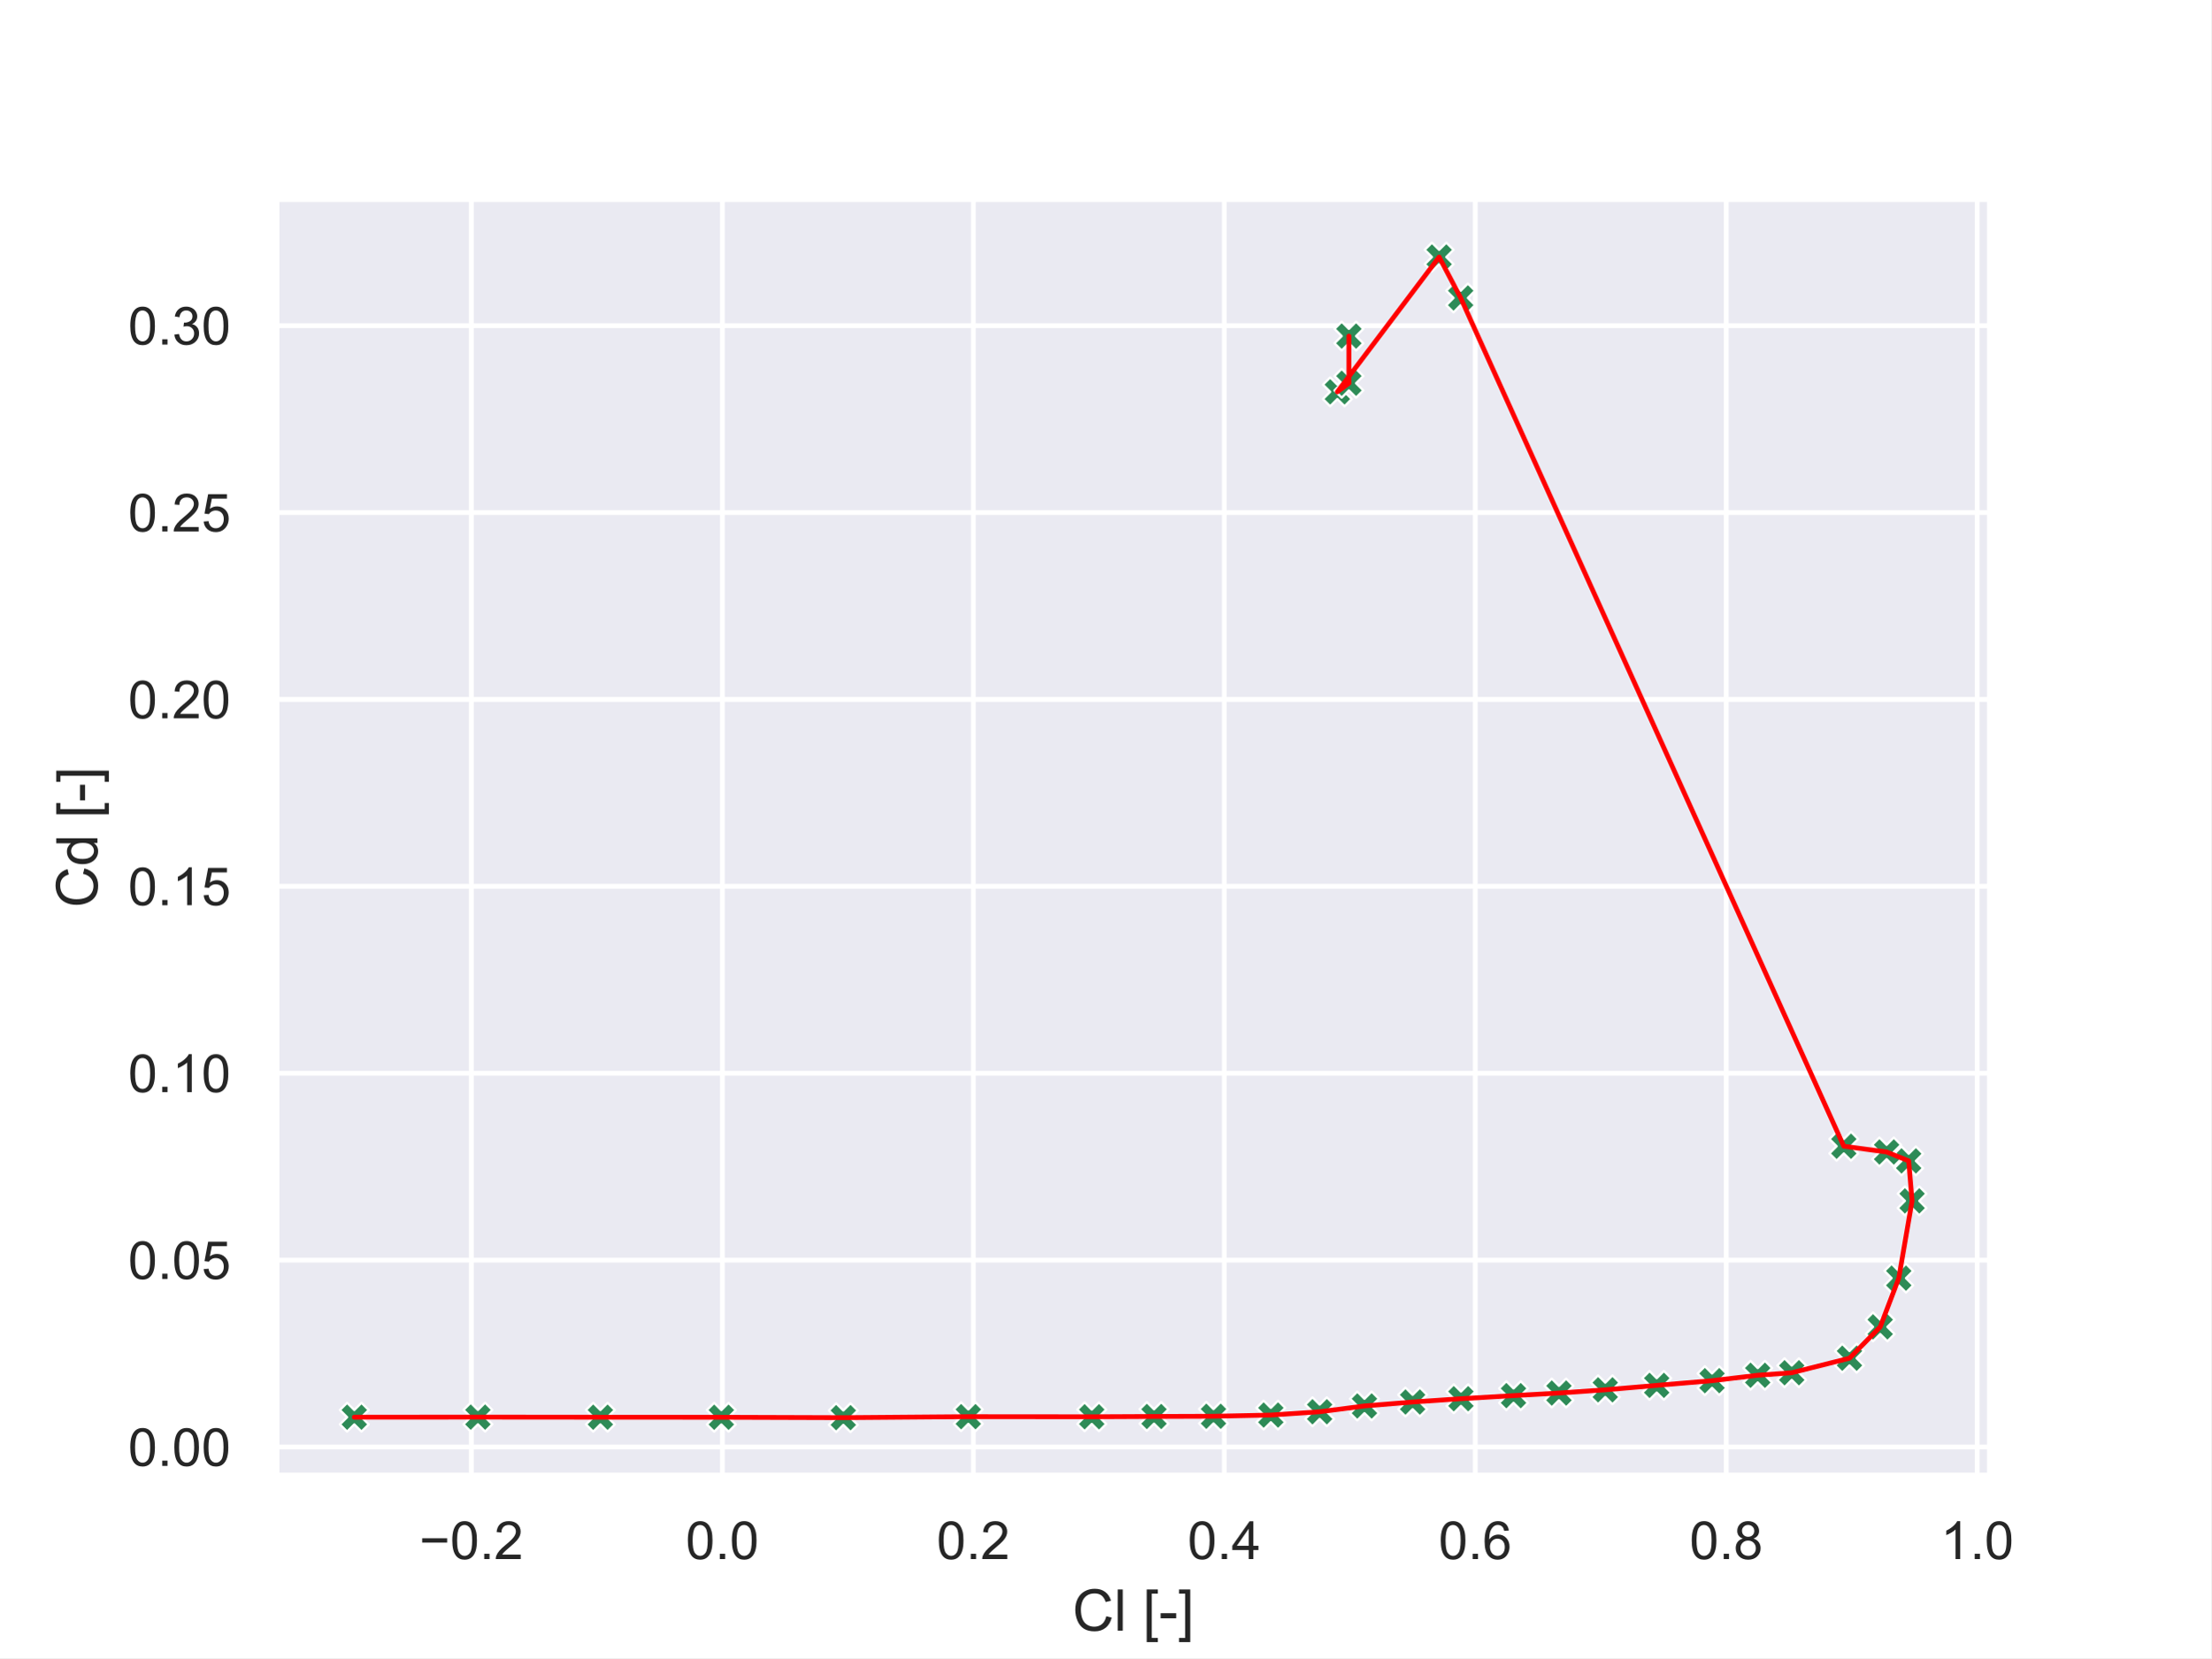
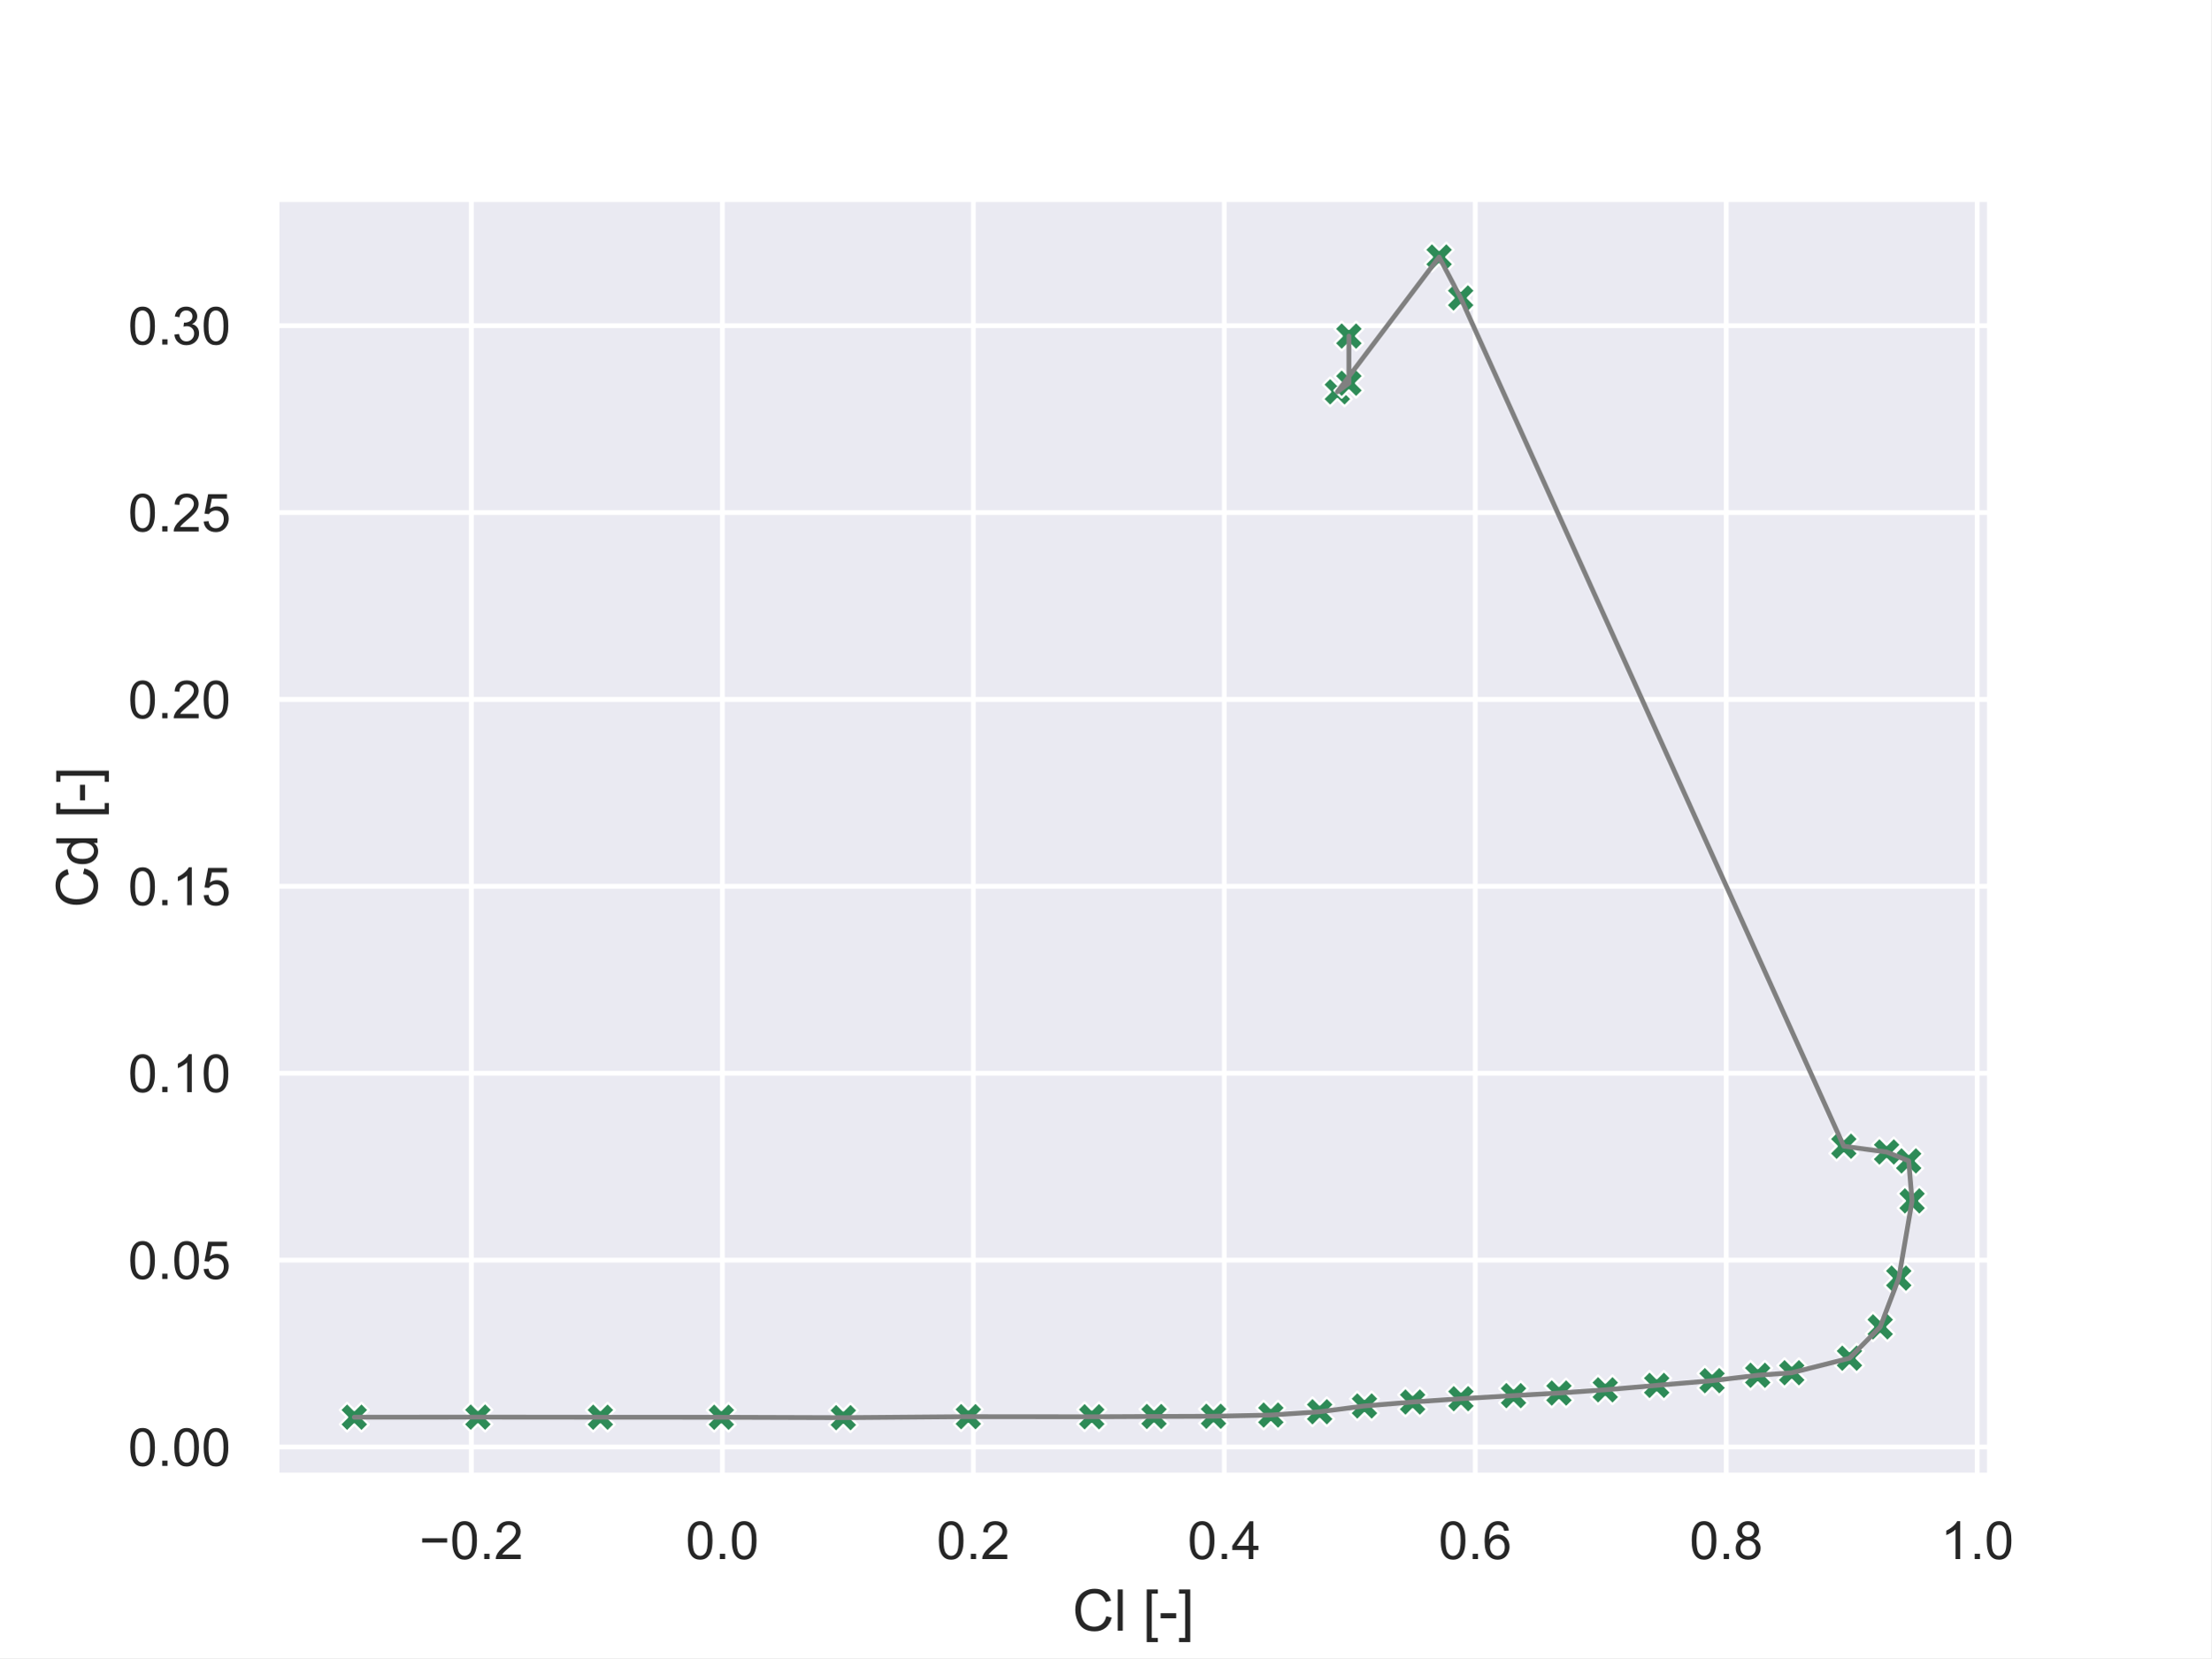
<svg xmlns="http://www.w3.org/2000/svg" xmlns:xlink="http://www.w3.org/1999/xlink" width="460.8pt" height="345.6pt" viewBox="0 0 460.8 345.6" version="1.1">
  <defs>
    <style type="text/css">*{stroke-linejoin: round; stroke-linecap: butt}</style>
  </defs>
  <g id="figure_1">
    <g id="patch_1">
      <path d="M 0 345.6  L 460.8 345.6  L 460.8 0  L 0 0  z " style="fill: #ffffff" />
    </g>
    <g id="axes_1">
      <g id="patch_2">
        <path d="M 57.6 307.584  L 414.72 307.584  L 414.72 41.472  L 57.6 41.472  z " style="fill: #eaeaf2" />
      </g>
      <g id="matplotlib.axis_1">
        <g id="xtick_1">
          <g id="line2d_1">
-             <path d="M 98.233 307.584  L 98.233 41.472  " clip-path="url(#p7cb78d7aa2)" style="fill: none; stroke: #ffffff; stroke-linecap: round" />
+             <path d="M 98.233 307.584  L 98.233 41.472  " clip-path="url(#pc1f021a792)" style="fill: none; stroke: #ffffff; stroke-linecap: round" />
          </g>
          <g id="text_1">
            <g style="fill: #262626" transform="translate(87.37547 324.9576) scale(0.11 -0.11)">
              <defs>
                <path id="ArialMT-2212" d="M 3381 1997  L 356 1997  L 356 2522  L 3381 2522  L 3381 1997  z " transform="scale(0.015625)" />
                <path id="ArialMT-30" d="M 266 2259  Q 266 3072 433 3567  Q 600 4063 929 4331  Q 1259 4600 1759 4600  Q 2128 4600 2406 4451  Q 2684 4303 2865 4023  Q 3047 3744 3150 3342  Q 3253 2941 3253 2259  Q 3253 1453 3087 958  Q 2922 463 2592 192  Q 2263 -78 1759 -78  Q 1097 -78 719 397  Q 266 969 266 2259  z M 844 2259  Q 844 1131 1108 757  Q 1372 384 1759 384  Q 2147 384 2411 759  Q 2675 1134 2675 2259  Q 2675 3391 2411 3762  Q 2147 4134 1753 4134  Q 1366 4134 1134 3806  Q 844 3388 844 2259  z " transform="scale(0.015625)" />
                <path id="ArialMT-2e" d="M 581 0  L 581 641  L 1222 641  L 1222 0  L 581 0  z " transform="scale(0.015625)" />
                <path id="ArialMT-32" d="M 3222 541  L 3222 0  L 194 0  Q 188 203 259 391  Q 375 700 629 1000  Q 884 1300 1366 1694  Q 2113 2306 2375 2664  Q 2638 3022 2638 3341  Q 2638 3675 2398 3904  Q 2159 4134 1775 4134  Q 1369 4134 1125 3890  Q 881 3647 878 3216  L 300 3275  Q 359 3922 746 4261  Q 1134 4600 1788 4600  Q 2447 4600 2831 4234  Q 3216 3869 3216 3328  Q 3216 3053 3103 2787  Q 2991 2522 2730 2228  Q 2469 1934 1863 1422  Q 1356 997 1212 845  Q 1069 694 975 541  L 3222 541  z " transform="scale(0.015625)" />
              </defs>
              <use xlink:href="#ArialMT-2212" />
              <use xlink:href="#ArialMT-30" x="58.398" />
              <use xlink:href="#ArialMT-2e" x="114.014" />
              <use xlink:href="#ArialMT-32" x="141.797" />
            </g>
          </g>
        </g>
        <g id="xtick_2">
          <g id="line2d_2">
-             <path d="M 150.537 307.584  L 150.537 41.472  " clip-path="url(#p7cb78d7aa2)" style="fill: none; stroke: #ffffff; stroke-linecap: round" />
+             <path d="M 150.537 307.584  L 150.537 41.472  " clip-path="url(#pc1f021a792)" style="fill: none; stroke: #ffffff; stroke-linecap: round" />
          </g>
          <g id="text_2">
            <g style="fill: #262626" transform="translate(142.8924 324.9576) scale(0.11 -0.11)">
              <use xlink:href="#ArialMT-30" />
              <use xlink:href="#ArialMT-2e" x="55.615" />
              <use xlink:href="#ArialMT-30" x="83.398" />
            </g>
          </g>
        </g>
        <g id="xtick_3">
          <g id="line2d_3">
-             <path d="M 202.842 307.584  L 202.842 41.472  " clip-path="url(#p7cb78d7aa2)" style="fill: none; stroke: #ffffff; stroke-linecap: round" />
+             <path d="M 202.842 307.584  L 202.842 41.472  " clip-path="url(#pc1f021a792)" style="fill: none; stroke: #ffffff; stroke-linecap: round" />
          </g>
          <g id="text_3">
            <g style="fill: #262626" transform="translate(195.197 324.9576) scale(0.11 -0.11)">
              <use xlink:href="#ArialMT-30" />
              <use xlink:href="#ArialMT-2e" x="55.615" />
              <use xlink:href="#ArialMT-32" x="83.398" />
            </g>
          </g>
        </g>
        <g id="xtick_4">
          <g id="line2d_4">
-             <path d="M 255.147 307.584  L 255.147 41.472  " clip-path="url(#p7cb78d7aa2)" style="fill: none; stroke: #ffffff; stroke-linecap: round" />
+             <path d="M 255.147 307.584  L 255.147 41.472  " clip-path="url(#pc1f021a792)" style="fill: none; stroke: #ffffff; stroke-linecap: round" />
          </g>
          <g id="text_4">
            <g style="fill: #262626" transform="translate(247.5016 324.9576) scale(0.11 -0.11)">
              <defs>
                <path id="ArialMT-34" d="M 2069 0  L 2069 1097  L 81 1097  L 81 1613  L 2172 4581  L 2631 4581  L 2631 1613  L 3250 1613  L 3250 1097  L 2631 1097  L 2631 0  L 2069 0  z M 2069 1613  L 2069 3678  L 634 1613  L 2069 1613  z " transform="scale(0.015625)" />
              </defs>
              <use xlink:href="#ArialMT-30" />
              <use xlink:href="#ArialMT-2e" x="55.615" />
              <use xlink:href="#ArialMT-34" x="83.398" />
            </g>
          </g>
        </g>
        <g id="xtick_5">
          <g id="line2d_5">
-             <path d="M 307.451 307.584  L 307.451 41.472  " clip-path="url(#p7cb78d7aa2)" style="fill: none; stroke: #ffffff; stroke-linecap: round" />
+             <path d="M 307.451 307.584  L 307.451 41.472  " clip-path="url(#pc1f021a792)" style="fill: none; stroke: #ffffff; stroke-linecap: round" />
          </g>
          <g id="text_5">
            <g style="fill: #262626" transform="translate(299.8061 324.9576) scale(0.11 -0.11)">
              <defs>
                <path id="ArialMT-36" d="M 3184 3459  L 2625 3416  Q 2550 3747 2413 3897  Q 2184 4138 1850 4138  Q 1581 4138 1378 3988  Q 1113 3794 959 3422  Q 806 3050 800 2363  Q 1003 2672 1297 2822  Q 1591 2972 1913 2972  Q 2475 2972 2870 2558  Q 3266 2144 3266 1488  Q 3266 1056 3080 686  Q 2894 316 2569 119  Q 2244 -78 1831 -78  Q 1128 -78 684 439  Q 241 956 241 2144  Q 241 3472 731 4075  Q 1159 4600 1884 4600  Q 2425 4600 2770 4297  Q 3116 3994 3184 3459  z M 888 1484  Q 888 1194 1011 928  Q 1134 663 1356 523  Q 1578 384 1822 384  Q 2178 384 2434 671  Q 2691 959 2691 1453  Q 2691 1928 2437 2201  Q 2184 2475 1800 2475  Q 1419 2475 1153 2201  Q 888 1928 888 1484  z " transform="scale(0.015625)" />
              </defs>
              <use xlink:href="#ArialMT-30" />
              <use xlink:href="#ArialMT-2e" x="55.615" />
              <use xlink:href="#ArialMT-36" x="83.398" />
            </g>
          </g>
        </g>
        <g id="xtick_6">
          <g id="line2d_6">
-             <path d="M 359.756 307.584  L 359.756 41.472  " clip-path="url(#p7cb78d7aa2)" style="fill: none; stroke: #ffffff; stroke-linecap: round" />
+             <path d="M 359.756 307.584  L 359.756 41.472  " clip-path="url(#pc1f021a792)" style="fill: none; stroke: #ffffff; stroke-linecap: round" />
          </g>
          <g id="text_6">
            <g style="fill: #262626" transform="translate(352.1107 324.9576) scale(0.11 -0.11)">
              <defs>
                <path id="ArialMT-38" d="M 1131 2484  Q 781 2613 612 2850  Q 444 3088 444 3419  Q 444 3919 803 4259  Q 1163 4600 1759 4600  Q 2359 4600 2725 4251  Q 3091 3903 3091 3403  Q 3091 3084 2923 2848  Q 2756 2613 2416 2484  Q 2838 2347 3058 2040  Q 3278 1734 3278 1309  Q 3278 722 2862 322  Q 2447 -78 1769 -78  Q 1091 -78 675 323  Q 259 725 259 1325  Q 259 1772 486 2073  Q 713 2375 1131 2484  z M 1019 3438  Q 1019 3113 1228 2906  Q 1438 2700 1772 2700  Q 2097 2700 2305 2904  Q 2513 3109 2513 3406  Q 2513 3716 2298 3927  Q 2084 4138 1766 4138  Q 1444 4138 1231 3931  Q 1019 3725 1019 3438  z M 838 1322  Q 838 1081 952 856  Q 1066 631 1291 507  Q 1516 384 1775 384  Q 2178 384 2440 643  Q 2703 903 2703 1303  Q 2703 1709 2433 1975  Q 2163 2241 1756 2241  Q 1359 2241 1098 1978  Q 838 1716 838 1322  z " transform="scale(0.015625)" />
              </defs>
              <use xlink:href="#ArialMT-30" />
              <use xlink:href="#ArialMT-2e" x="55.615" />
              <use xlink:href="#ArialMT-38" x="83.398" />
            </g>
          </g>
        </g>
        <g id="xtick_7">
          <g id="line2d_7">
-             <path d="M 412.06 307.584  L 412.06 41.472  " clip-path="url(#p7cb78d7aa2)" style="fill: none; stroke: #ffffff; stroke-linecap: round" />
+             <path d="M 412.06 307.584  L 412.06 41.472  " clip-path="url(#pc1f021a792)" style="fill: none; stroke: #ffffff; stroke-linecap: round" />
          </g>
          <g id="text_7">
            <g style="fill: #262626" transform="translate(404.4153 324.9576) scale(0.11 -0.11)">
              <defs>
                <path id="ArialMT-31" d="M 2384 0  L 1822 0  L 1822 3584  Q 1619 3391 1289 3197  Q 959 3003 697 2906  L 697 3450  Q 1169 3672 1522 3987  Q 1875 4303 2022 4600  L 2384 4600  L 2384 0  z " transform="scale(0.015625)" />
              </defs>
              <use xlink:href="#ArialMT-31" />
              <use xlink:href="#ArialMT-2e" x="55.615" />
              <use xlink:href="#ArialMT-30" x="83.398" />
            </g>
          </g>
        </g>
        <g id="text_8">
          <g style="fill: #262626" transform="translate(223.4953 339.8795) scale(0.12 -0.12)">
            <defs>
              <path id="ArialMT-43" d="M 3763 1606  L 4369 1453  Q 4178 706 3683 314  Q 3188 -78 2472 -78  Q 1731 -78 1267 223  Q 803 525 561 1097  Q 319 1669 319 2325  Q 319 3041 592 3573  Q 866 4106 1370 4382  Q 1875 4659 2481 4659  Q 3169 4659 3637 4309  Q 4106 3959 4291 3325  L 3694 3184  Q 3534 3684 3231 3912  Q 2928 4141 2469 4141  Q 1941 4141 1586 3887  Q 1231 3634 1087 3207  Q 944 2781 944 2328  Q 944 1744 1114 1308  Q 1284 872 1643 656  Q 2003 441 2422 441  Q 2931 441 3284 734  Q 3638 1028 3763 1606  z " transform="scale(0.015625)" />
              <path id="ArialMT-6c" d="M 409 0  L 409 4581  L 972 4581  L 972 0  L 409 0  z " transform="scale(0.015625)" />
              <path id="ArialMT-20" transform="scale(0.015625)" />
              <path id="ArialMT-5b" d="M 434 -1272  L 434 4581  L 1675 4581  L 1675 4116  L 997 4116  L 997 -806  L 1675 -806  L 1675 -1272  L 434 -1272  z " transform="scale(0.015625)" />
              <path id="ArialMT-2d" d="M 203 1375  L 203 1941  L 1931 1941  L 1931 1375  L 203 1375  z " transform="scale(0.015625)" />
              <path id="ArialMT-5d" d="M 1363 -1272  L 122 -1272  L 122 -806  L 800 -806  L 800 4116  L 122 4116  L 122 4581  L 1363 4581  L 1363 -1272  z " transform="scale(0.015625)" />
            </defs>
            <use xlink:href="#ArialMT-43" />
            <use xlink:href="#ArialMT-6c" x="72.217" />
            <use xlink:href="#ArialMT-20" x="94.434" />
            <use xlink:href="#ArialMT-5b" x="122.217" />
            <use xlink:href="#ArialMT-2d" x="150" />
            <use xlink:href="#ArialMT-5d" x="183.301" />
          </g>
        </g>
      </g>
      <g id="matplotlib.axis_2">
        <g id="ytick_1">
          <g id="line2d_8">
-             <path d="M 57.6 301.604  L 414.72 301.604  " clip-path="url(#p7cb78d7aa2)" style="fill: none; stroke: #ffffff; stroke-linecap: round" />
+             <path d="M 57.6 301.604  L 414.72 301.604  " clip-path="url(#pc1f021a792)" style="fill: none; stroke: #ffffff; stroke-linecap: round" />
          </g>
          <g id="text_9">
            <g style="fill: #262626" transform="translate(26.69297 305.5407) scale(0.11 -0.11)">
              <use xlink:href="#ArialMT-30" />
              <use xlink:href="#ArialMT-2e" x="55.615" />
              <use xlink:href="#ArialMT-30" x="83.398" />
              <use xlink:href="#ArialMT-30" x="139.014" />
            </g>
          </g>
        </g>
        <g id="ytick_2">
          <g id="line2d_9">
-             <path d="M 57.6 262.649  L 414.72 262.649  " clip-path="url(#p7cb78d7aa2)" style="fill: none; stroke: #ffffff; stroke-linecap: round" />
+             <path d="M 57.6 262.649  L 414.72 262.649  " clip-path="url(#pc1f021a792)" style="fill: none; stroke: #ffffff; stroke-linecap: round" />
          </g>
          <g id="text_10">
            <g style="fill: #262626" transform="translate(26.69297 266.5858) scale(0.11 -0.11)">
              <defs>
                <path id="ArialMT-35" d="M 266 1200  L 856 1250  Q 922 819 1161 601  Q 1400 384 1738 384  Q 2144 384 2425 690  Q 2706 997 2706 1503  Q 2706 1984 2436 2262  Q 2166 2541 1728 2541  Q 1456 2541 1237 2417  Q 1019 2294 894 2097  L 366 2166  L 809 4519  L 3088 4519  L 3088 3981  L 1259 3981  L 1013 2750  Q 1425 3038 1878 3038  Q 2478 3038 2890 2622  Q 3303 2206 3303 1553  Q 3303 931 2941 478  Q 2500 -78 1738 -78  Q 1113 -78 717 272  Q 322 622 266 1200  z " transform="scale(0.015625)" />
              </defs>
              <use xlink:href="#ArialMT-30" />
              <use xlink:href="#ArialMT-2e" x="55.615" />
              <use xlink:href="#ArialMT-30" x="83.398" />
              <use xlink:href="#ArialMT-35" x="139.014" />
            </g>
          </g>
        </g>
        <g id="ytick_3">
          <g id="line2d_10">
-             <path d="M 57.6 223.694  L 414.72 223.694  " clip-path="url(#p7cb78d7aa2)" style="fill: none; stroke: #ffffff; stroke-linecap: round" />
+             <path d="M 57.6 223.694  L 414.72 223.694  " clip-path="url(#pc1f021a792)" style="fill: none; stroke: #ffffff; stroke-linecap: round" />
          </g>
          <g id="text_11">
            <g style="fill: #262626" transform="translate(26.69297 227.6309) scale(0.11 -0.11)">
              <use xlink:href="#ArialMT-30" />
              <use xlink:href="#ArialMT-2e" x="55.615" />
              <use xlink:href="#ArialMT-31" x="83.398" />
              <use xlink:href="#ArialMT-30" x="139.014" />
            </g>
          </g>
        </g>
        <g id="ytick_4">
          <g id="line2d_11">
-             <path d="M 57.6 184.739  L 414.72 184.739  " clip-path="url(#p7cb78d7aa2)" style="fill: none; stroke: #ffffff; stroke-linecap: round" />
+             <path d="M 57.6 184.739  L 414.72 184.739  " clip-path="url(#pc1f021a792)" style="fill: none; stroke: #ffffff; stroke-linecap: round" />
          </g>
          <g id="text_12">
            <g style="fill: #262626" transform="translate(26.69297 188.676) scale(0.11 -0.11)">
              <use xlink:href="#ArialMT-30" />
              <use xlink:href="#ArialMT-2e" x="55.615" />
              <use xlink:href="#ArialMT-31" x="83.398" />
              <use xlink:href="#ArialMT-35" x="139.014" />
            </g>
          </g>
        </g>
        <g id="ytick_5">
          <g id="line2d_12">
-             <path d="M 57.6 145.784  L 414.72 145.784  " clip-path="url(#p7cb78d7aa2)" style="fill: none; stroke: #ffffff; stroke-linecap: round" />
+             <path d="M 57.6 145.784  L 414.72 145.784  " clip-path="url(#pc1f021a792)" style="fill: none; stroke: #ffffff; stroke-linecap: round" />
          </g>
          <g id="text_13">
            <g style="fill: #262626" transform="translate(26.69297 149.7212) scale(0.11 -0.11)">
              <use xlink:href="#ArialMT-30" />
              <use xlink:href="#ArialMT-2e" x="55.615" />
              <use xlink:href="#ArialMT-32" x="83.398" />
              <use xlink:href="#ArialMT-30" x="139.014" />
            </g>
          </g>
        </g>
        <g id="ytick_6">
          <g id="line2d_13">
-             <path d="M 57.6 106.829  L 414.72 106.829  " clip-path="url(#p7cb78d7aa2)" style="fill: none; stroke: #ffffff; stroke-linecap: round" />
+             <path d="M 57.6 106.829  L 414.72 106.829  " clip-path="url(#pc1f021a792)" style="fill: none; stroke: #ffffff; stroke-linecap: round" />
          </g>
          <g id="text_14">
            <g style="fill: #262626" transform="translate(26.69297 110.7663) scale(0.11 -0.11)">
              <use xlink:href="#ArialMT-30" />
              <use xlink:href="#ArialMT-2e" x="55.615" />
              <use xlink:href="#ArialMT-32" x="83.398" />
              <use xlink:href="#ArialMT-35" x="139.014" />
            </g>
          </g>
        </g>
        <g id="ytick_7">
          <g id="line2d_14">
-             <path d="M 57.6 67.875  L 414.72 67.875  " clip-path="url(#p7cb78d7aa2)" style="fill: none; stroke: #ffffff; stroke-linecap: round" />
+             <path d="M 57.6 67.875  L 414.72 67.875  " clip-path="url(#pc1f021a792)" style="fill: none; stroke: #ffffff; stroke-linecap: round" />
          </g>
          <g id="text_15">
            <g style="fill: #262626" transform="translate(26.69297 71.81137) scale(0.11 -0.11)">
              <defs>
                <path id="ArialMT-33" d="M 269 1209  L 831 1284  Q 928 806 1161 595  Q 1394 384 1728 384  Q 2125 384 2398 659  Q 2672 934 2672 1341  Q 2672 1728 2419 1979  Q 2166 2231 1775 2231  Q 1616 2231 1378 2169  L 1441 2663  Q 1497 2656 1531 2656  Q 1891 2656 2178 2843  Q 2466 3031 2466 3422  Q 2466 3731 2256 3934  Q 2047 4138 1716 4138  Q 1388 4138 1169 3931  Q 950 3725 888 3313  L 325 3413  Q 428 3978 793 4289  Q 1159 4600 1703 4600  Q 2078 4600 2393 4439  Q 2709 4278 2876 4000  Q 3044 3722 3044 3409  Q 3044 3113 2884 2869  Q 2725 2625 2413 2481  Q 2819 2388 3044 2092  Q 3269 1797 3269 1353  Q 3269 753 2831 336  Q 2394 -81 1725 -81  Q 1122 -81 723 278  Q 325 638 269 1209  z " transform="scale(0.015625)" />
              </defs>
              <use xlink:href="#ArialMT-30" />
              <use xlink:href="#ArialMT-2e" x="55.615" />
              <use xlink:href="#ArialMT-33" x="83.398" />
              <use xlink:href="#ArialMT-30" x="139.014" />
            </g>
          </g>
        </g>
        <g id="text_16">
          <g style="fill: #262626" transform="translate(20.30797 189.1961) rotate(-90) scale(0.12 -0.12)">
            <defs>
              <path id="ArialMT-64" d="M 2575 0  L 2575 419  Q 2259 -75 1647 -75  Q 1250 -75 917 144  Q 584 363 401 755  Q 219 1147 219 1656  Q 219 2153 384 2558  Q 550 2963 881 3178  Q 1213 3394 1622 3394  Q 1922 3394 2156 3267  Q 2391 3141 2538 2938  L 2538 4581  L 3097 4581  L 3097 0  L 2575 0  z M 797 1656  Q 797 1019 1065 703  Q 1334 388 1700 388  Q 2069 388 2326 689  Q 2584 991 2584 1609  Q 2584 2291 2321 2609  Q 2059 2928 1675 2928  Q 1300 2928 1048 2622  Q 797 2316 797 1656  z " transform="scale(0.015625)" />
            </defs>
            <use xlink:href="#ArialMT-43" />
            <use xlink:href="#ArialMT-64" x="72.217" />
            <use xlink:href="#ArialMT-20" x="127.832" />
            <use xlink:href="#ArialMT-5b" x="155.615" />
            <use xlink:href="#ArialMT-2d" x="183.398" />
            <use xlink:href="#ArialMT-5d" x="216.699" />
          </g>
        </g>
      </g>
      <g id="PathCollection_1">
        <defs>
-           <path id="m416175c3fe" d="M -1.5 3  L 0 1.5  L 1.5 3  L 3 1.5  L 1.5 0  L 3 -1.5  L 1.5 -3  L 0 -1.5  L -1.5 -3  L -3 -1.5  L -1.5 0  L -3 1.5  z " style="stroke: #ffffff; stroke-width: 0.48" />
+           <path id="m01b8427008" d="M -1.5 3  L 0 1.5  L 1.5 3  L 3 1.5  L 1.5 0  L 3 -1.5  L 1.5 -3  L 0 -1.5  L -1.5 -3  L -3 -1.5  L -1.5 0  L -3 1.5  z " style="stroke: #ffffff; stroke-width: 0.48" />
        </defs>
-         <g clip-path="url(#p7cb78d7aa2)">
-           <use xlink:href="#m416175c3fe" x="73.833" y="295.39" style="fill: #2e8b57; stroke: #ffffff; stroke-width: 0.48" />
-           <use xlink:href="#m416175c3fe" x="99.593" y="295.373" style="fill: #2e8b57; stroke: #ffffff; stroke-width: 0.48" />
-           <use xlink:href="#m416175c3fe" x="125.117" y="295.394" style="fill: #2e8b57; stroke: #ffffff; stroke-width: 0.48" />
-           <use xlink:href="#m416175c3fe" x="150.328" y="295.405" style="fill: #2e8b57; stroke: #ffffff; stroke-width: 0.48" />
-           <use xlink:href="#m416175c3fe" x="175.748" y="295.488" style="fill: #2e8b57; stroke: #ffffff; stroke-width: 0.48" />
-           <use xlink:href="#m416175c3fe" x="201.796" y="295.279" style="fill: #2e8b57; stroke: #ffffff; stroke-width: 0.48" />
-           <use xlink:href="#m416175c3fe" x="227.53" y="295.301" style="fill: #2e8b57; stroke: #ffffff; stroke-width: 0.48" />
-           <use xlink:href="#m416175c3fe" x="240.501" y="295.239" style="fill: #2e8b57; stroke: #ffffff; stroke-width: 0.48" />
-           <use xlink:href="#m416175c3fe" x="252.897" y="295.196" style="fill: #2e8b57; stroke: #ffffff; stroke-width: 0.48" />
-           <use xlink:href="#m416175c3fe" x="264.849" y="294.946" style="fill: #2e8b57; stroke: #ffffff; stroke-width: 0.48" />
-           <use xlink:href="#m416175c3fe" x="275.022" y="294.26" style="fill: #2e8b57; stroke: #ffffff; stroke-width: 0.48" />
-           <use xlink:href="#m416175c3fe" x="284.359" y="293.049" style="fill: #2e8b57; stroke: #ffffff; stroke-width: 0.48" />
-           <use xlink:href="#m416175c3fe" x="294.401" y="292.227" style="fill: #2e8b57; stroke: #ffffff; stroke-width: 0.48" />
-           <use xlink:href="#m416175c3fe" x="304.47" y="291.538" style="fill: #2e8b57; stroke: #ffffff; stroke-width: 0.48" />
-           <use xlink:href="#m416175c3fe" x="315.428" y="290.896" style="fill: #2e8b57; stroke: #ffffff; stroke-width: 0.48" />
-           <use xlink:href="#m416175c3fe" x="324.895" y="290.355" style="fill: #2e8b57; stroke: #ffffff; stroke-width: 0.48" />
-           <use xlink:href="#m416175c3fe" x="334.545" y="289.685" style="fill: #2e8b57; stroke: #ffffff; stroke-width: 0.48" />
-           <use xlink:href="#m416175c3fe" x="345.267" y="288.758" style="fill: #2e8b57; stroke: #ffffff; stroke-width: 0.48" />
-           <use xlink:href="#m416175c3fe" x="356.801" y="287.78" style="fill: #2e8b57; stroke: #ffffff; stroke-width: 0.48" />
-           <use xlink:href="#m416175c3fe" x="366.32" y="286.651" style="fill: #2e8b57; stroke: #ffffff; stroke-width: 0.48" />
-           <use xlink:href="#m416175c3fe" x="373.407" y="286.126" style="fill: #2e8b57; stroke: #ffffff; stroke-width: 0.48" />
-           <use xlink:href="#m416175c3fe" x="385.437" y="283.096" style="fill: #2e8b57; stroke: #ffffff; stroke-width: 0.48" />
-           <use xlink:href="#m416175c3fe" x="391.845" y="276.565" style="fill: #2e8b57; stroke: #ffffff; stroke-width: 0.48" />
-           <use xlink:href="#m416175c3fe" x="395.715" y="266.408" style="fill: #2e8b57; stroke: #ffffff; stroke-width: 0.48" />
-           <use xlink:href="#m416175c3fe" x="398.487" y="250.305" style="fill: #2e8b57; stroke: #ffffff; stroke-width: 0.48" />
-           <use xlink:href="#m416175c3fe" x="397.781" y="241.973" style="fill: #2e8b57; stroke: #ffffff; stroke-width: 0.48" />
-           <use xlink:href="#m416175c3fe" x="393.178" y="240.113" style="fill: #2e8b57; stroke: #ffffff; stroke-width: 0.48" />
-           <use xlink:href="#m416175c3fe" x="384.26" y="238.917" style="fill: #2e8b57; stroke: #ffffff; stroke-width: 0.48" />
-           <use xlink:href="#m416175c3fe" x="304.417" y="62.096" style="fill: #2e8b57; stroke: #ffffff; stroke-width: 0.48" />
-           <use xlink:href="#m416175c3fe" x="299.919" y="53.568" style="fill: #2e8b57; stroke: #ffffff; stroke-width: 0.48" />
-           <use xlink:href="#m416175c3fe" x="278.71" y="81.668" style="fill: #2e8b57; stroke: #ffffff; stroke-width: 0.48" />
-           <use xlink:href="#m416175c3fe" x="281.116" y="79.873" style="fill: #2e8b57; stroke: #ffffff; stroke-width: 0.48" />
-           <use xlink:href="#m416175c3fe" x="281.116" y="70.044" style="fill: #2e8b57; stroke: #ffffff; stroke-width: 0.48" />
+         <g clip-path="url(#pc1f021a792)">
+           <use xlink:href="#m01b8427008" x="73.833" y="295.39" style="fill: #2e8b57; stroke: #ffffff; stroke-width: 0.48" />
+           <use xlink:href="#m01b8427008" x="99.593" y="295.373" style="fill: #2e8b57; stroke: #ffffff; stroke-width: 0.48" />
+           <use xlink:href="#m01b8427008" x="125.117" y="295.394" style="fill: #2e8b57; stroke: #ffffff; stroke-width: 0.48" />
+           <use xlink:href="#m01b8427008" x="150.328" y="295.405" style="fill: #2e8b57; stroke: #ffffff; stroke-width: 0.48" />
+           <use xlink:href="#m01b8427008" x="175.748" y="295.488" style="fill: #2e8b57; stroke: #ffffff; stroke-width: 0.48" />
+           <use xlink:href="#m01b8427008" x="201.796" y="295.279" style="fill: #2e8b57; stroke: #ffffff; stroke-width: 0.48" />
+           <use xlink:href="#m01b8427008" x="227.53" y="295.301" style="fill: #2e8b57; stroke: #ffffff; stroke-width: 0.48" />
+           <use xlink:href="#m01b8427008" x="240.501" y="295.239" style="fill: #2e8b57; stroke: #ffffff; stroke-width: 0.48" />
+           <use xlink:href="#m01b8427008" x="252.897" y="295.196" style="fill: #2e8b57; stroke: #ffffff; stroke-width: 0.48" />
+           <use xlink:href="#m01b8427008" x="264.849" y="294.946" style="fill: #2e8b57; stroke: #ffffff; stroke-width: 0.48" />
+           <use xlink:href="#m01b8427008" x="275.022" y="294.26" style="fill: #2e8b57; stroke: #ffffff; stroke-width: 0.48" />
+           <use xlink:href="#m01b8427008" x="284.359" y="293.049" style="fill: #2e8b57; stroke: #ffffff; stroke-width: 0.48" />
+           <use xlink:href="#m01b8427008" x="294.401" y="292.227" style="fill: #2e8b57; stroke: #ffffff; stroke-width: 0.48" />
+           <use xlink:href="#m01b8427008" x="304.47" y="291.538" style="fill: #2e8b57; stroke: #ffffff; stroke-width: 0.48" />
+           <use xlink:href="#m01b8427008" x="315.428" y="290.896" style="fill: #2e8b57; stroke: #ffffff; stroke-width: 0.48" />
+           <use xlink:href="#m01b8427008" x="324.895" y="290.355" style="fill: #2e8b57; stroke: #ffffff; stroke-width: 0.48" />
+           <use xlink:href="#m01b8427008" x="334.545" y="289.685" style="fill: #2e8b57; stroke: #ffffff; stroke-width: 0.48" />
+           <use xlink:href="#m01b8427008" x="345.267" y="288.758" style="fill: #2e8b57; stroke: #ffffff; stroke-width: 0.48" />
+           <use xlink:href="#m01b8427008" x="356.801" y="287.78" style="fill: #2e8b57; stroke: #ffffff; stroke-width: 0.48" />
+           <use xlink:href="#m01b8427008" x="366.32" y="286.651" style="fill: #2e8b57; stroke: #ffffff; stroke-width: 0.48" />
+           <use xlink:href="#m01b8427008" x="373.407" y="286.126" style="fill: #2e8b57; stroke: #ffffff; stroke-width: 0.48" />
+           <use xlink:href="#m01b8427008" x="385.437" y="283.096" style="fill: #2e8b57; stroke: #ffffff; stroke-width: 0.48" />
+           <use xlink:href="#m01b8427008" x="391.845" y="276.565" style="fill: #2e8b57; stroke: #ffffff; stroke-width: 0.48" />
+           <use xlink:href="#m01b8427008" x="395.715" y="266.408" style="fill: #2e8b57; stroke: #ffffff; stroke-width: 0.48" />
+           <use xlink:href="#m01b8427008" x="398.487" y="250.305" style="fill: #2e8b57; stroke: #ffffff; stroke-width: 0.48" />
+           <use xlink:href="#m01b8427008" x="397.781" y="241.973" style="fill: #2e8b57; stroke: #ffffff; stroke-width: 0.48" />
+           <use xlink:href="#m01b8427008" x="393.178" y="240.113" style="fill: #2e8b57; stroke: #ffffff; stroke-width: 0.48" />
+           <use xlink:href="#m01b8427008" x="384.26" y="238.917" style="fill: #2e8b57; stroke: #ffffff; stroke-width: 0.48" />
+           <use xlink:href="#m01b8427008" x="304.417" y="62.096" style="fill: #2e8b57; stroke: #ffffff; stroke-width: 0.48" />
+           <use xlink:href="#m01b8427008" x="299.919" y="53.568" style="fill: #2e8b57; stroke: #ffffff; stroke-width: 0.48" />
+           <use xlink:href="#m01b8427008" x="278.71" y="81.668" style="fill: #2e8b57; stroke: #ffffff; stroke-width: 0.48" />
+           <use xlink:href="#m01b8427008" x="281.116" y="79.873" style="fill: #2e8b57; stroke: #ffffff; stroke-width: 0.48" />
+           <use xlink:href="#m01b8427008" x="281.116" y="70.044" style="fill: #2e8b57; stroke: #ffffff; stroke-width: 0.48" />
        </g>
      </g>
      <g id="line2d_15">
-         <path d="M 73.833 295.39  L 99.593 295.373  L 125.117 295.394  L 150.328 295.405  L 175.748 295.488  L 201.796 295.279  L 227.53 295.301  L 240.501 295.239  L 252.897 295.196  L 264.849 294.946  L 275.022 294.26  L 284.359 293.049  L 294.401 292.227  L 304.47 291.538  L 315.428 290.896  L 324.895 290.355  L 334.545 289.685  L 345.267 288.758  L 356.801 287.78  L 366.32 286.651  L 373.407 286.126  L 385.437 283.096  L 391.845 276.565  L 395.715 266.408  L 398.487 250.305  L 397.781 241.973  L 393.178 240.113  L 384.26 238.917  L 304.417 62.096  L 299.919 53.568  L 278.71 81.668  L 281.116 79.873  L 281.116 70.044  " clip-path="url(#p7cb78d7aa2)" style="fill: none; stroke: #ff0000; stroke-linecap: round" />
+         <path d="M 73.833 295.39  L 99.593 295.373  L 125.117 295.394  L 150.328 295.405  L 175.748 295.488  L 201.796 295.279  L 227.53 295.301  L 240.501 295.239  L 252.897 295.196  L 264.849 294.946  L 275.022 294.26  L 284.359 293.049  L 294.401 292.227  L 304.47 291.538  L 315.428 290.896  L 324.895 290.355  L 334.545 289.685  L 345.267 288.758  L 356.801 287.78  L 366.32 286.651  L 373.407 286.126  L 385.437 283.096  L 391.845 276.565  L 395.715 266.408  L 398.487 250.305  L 397.781 241.973  L 393.178 240.113  L 384.26 238.917  L 304.417 62.096  L 299.919 53.568  L 278.71 81.668  L 281.116 79.873  L 281.116 70.044  " clip-path="url(#pc1f021a792)" style="fill: none; stroke: #808080; stroke-linecap: round" />
      </g>
      <g id="patch_3">
        <path d="M 57.6 307.584  L 57.6 41.472  " style="fill: none; stroke: #ffffff; stroke-width: 1.25; stroke-linejoin: miter; stroke-linecap: square" />
      </g>
      <g id="patch_4">
        <path d="M 414.72 307.584  L 414.72 41.472  " style="fill: none; stroke: #ffffff; stroke-width: 1.25; stroke-linejoin: miter; stroke-linecap: square" />
      </g>
      <g id="patch_5">
        <path d="M 57.6 307.584  L 414.72 307.584  " style="fill: none; stroke: #ffffff; stroke-width: 1.25; stroke-linejoin: miter; stroke-linecap: square" />
      </g>
      <g id="patch_6">
        <path d="M 57.6 41.472  L 414.72 41.472  " style="fill: none; stroke: #ffffff; stroke-width: 1.25; stroke-linejoin: miter; stroke-linecap: square" />
      </g>
    </g>
  </g>
  <defs>
-     <clipPath id="p7cb78d7aa2">
+     <clipPath id="pc1f021a792">
      <rect x="57.6" y="41.472" width="357.12" height="266.112" />
    </clipPath>
  </defs>
</svg>
